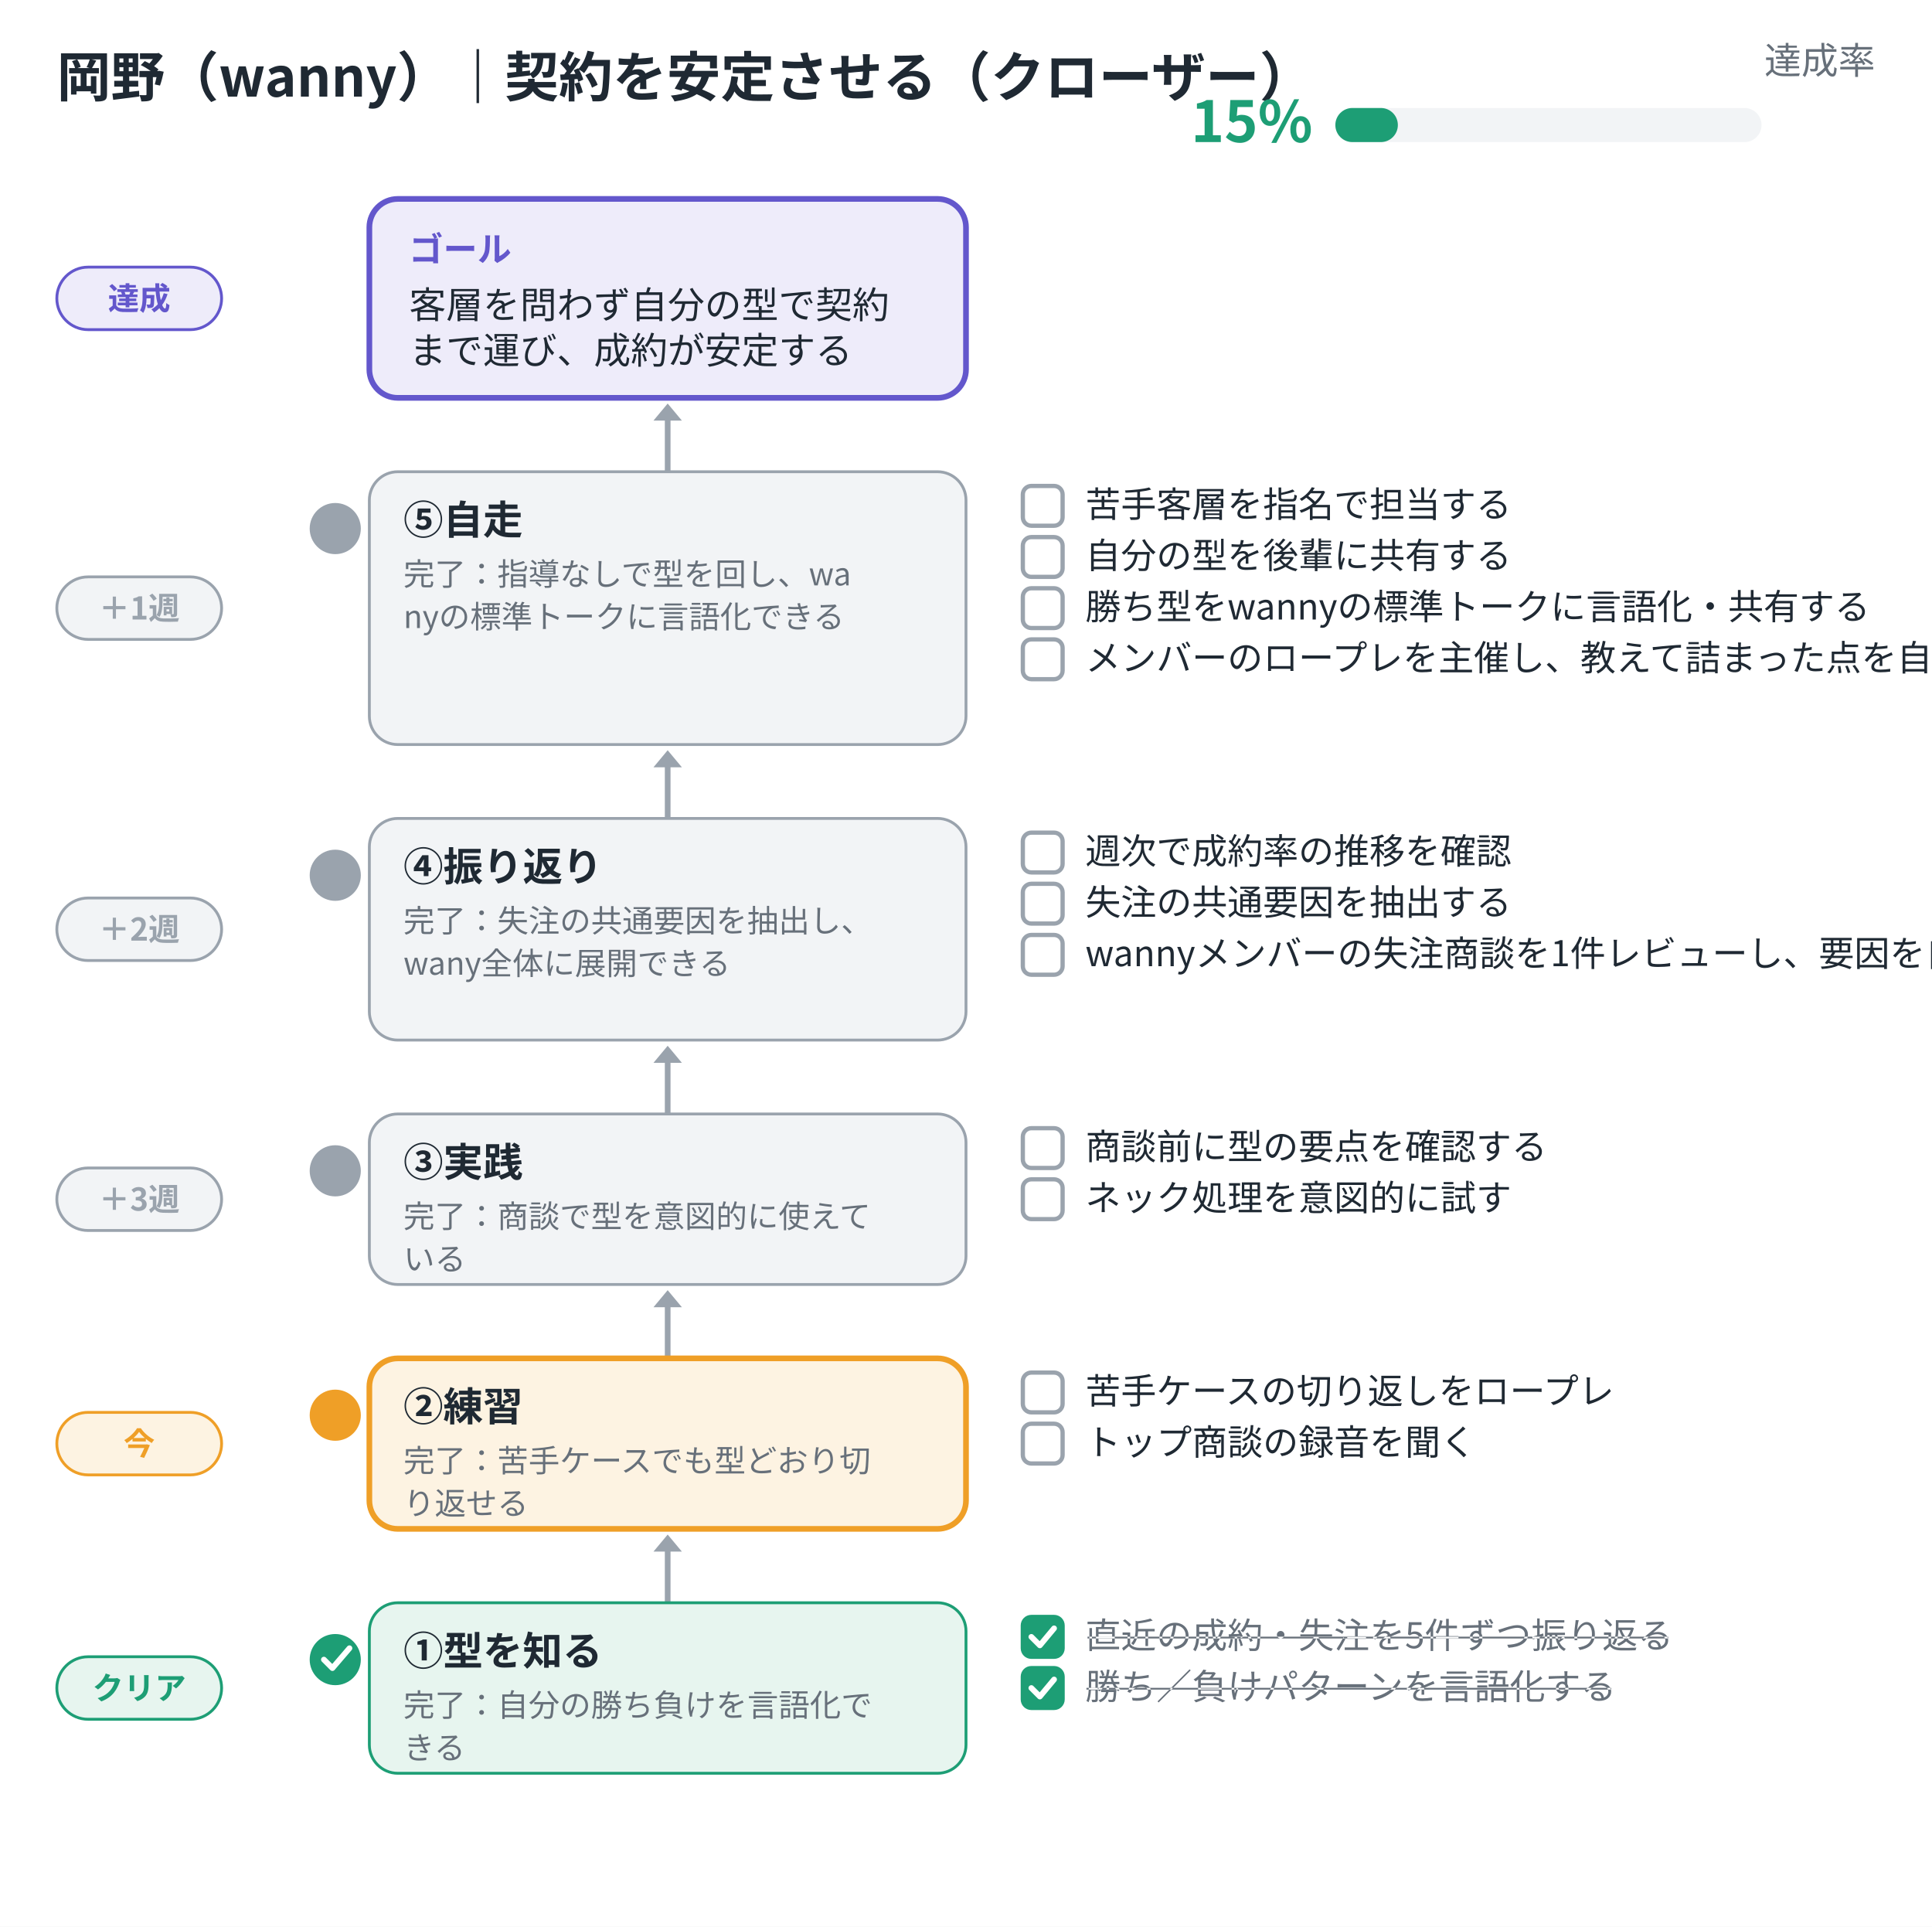
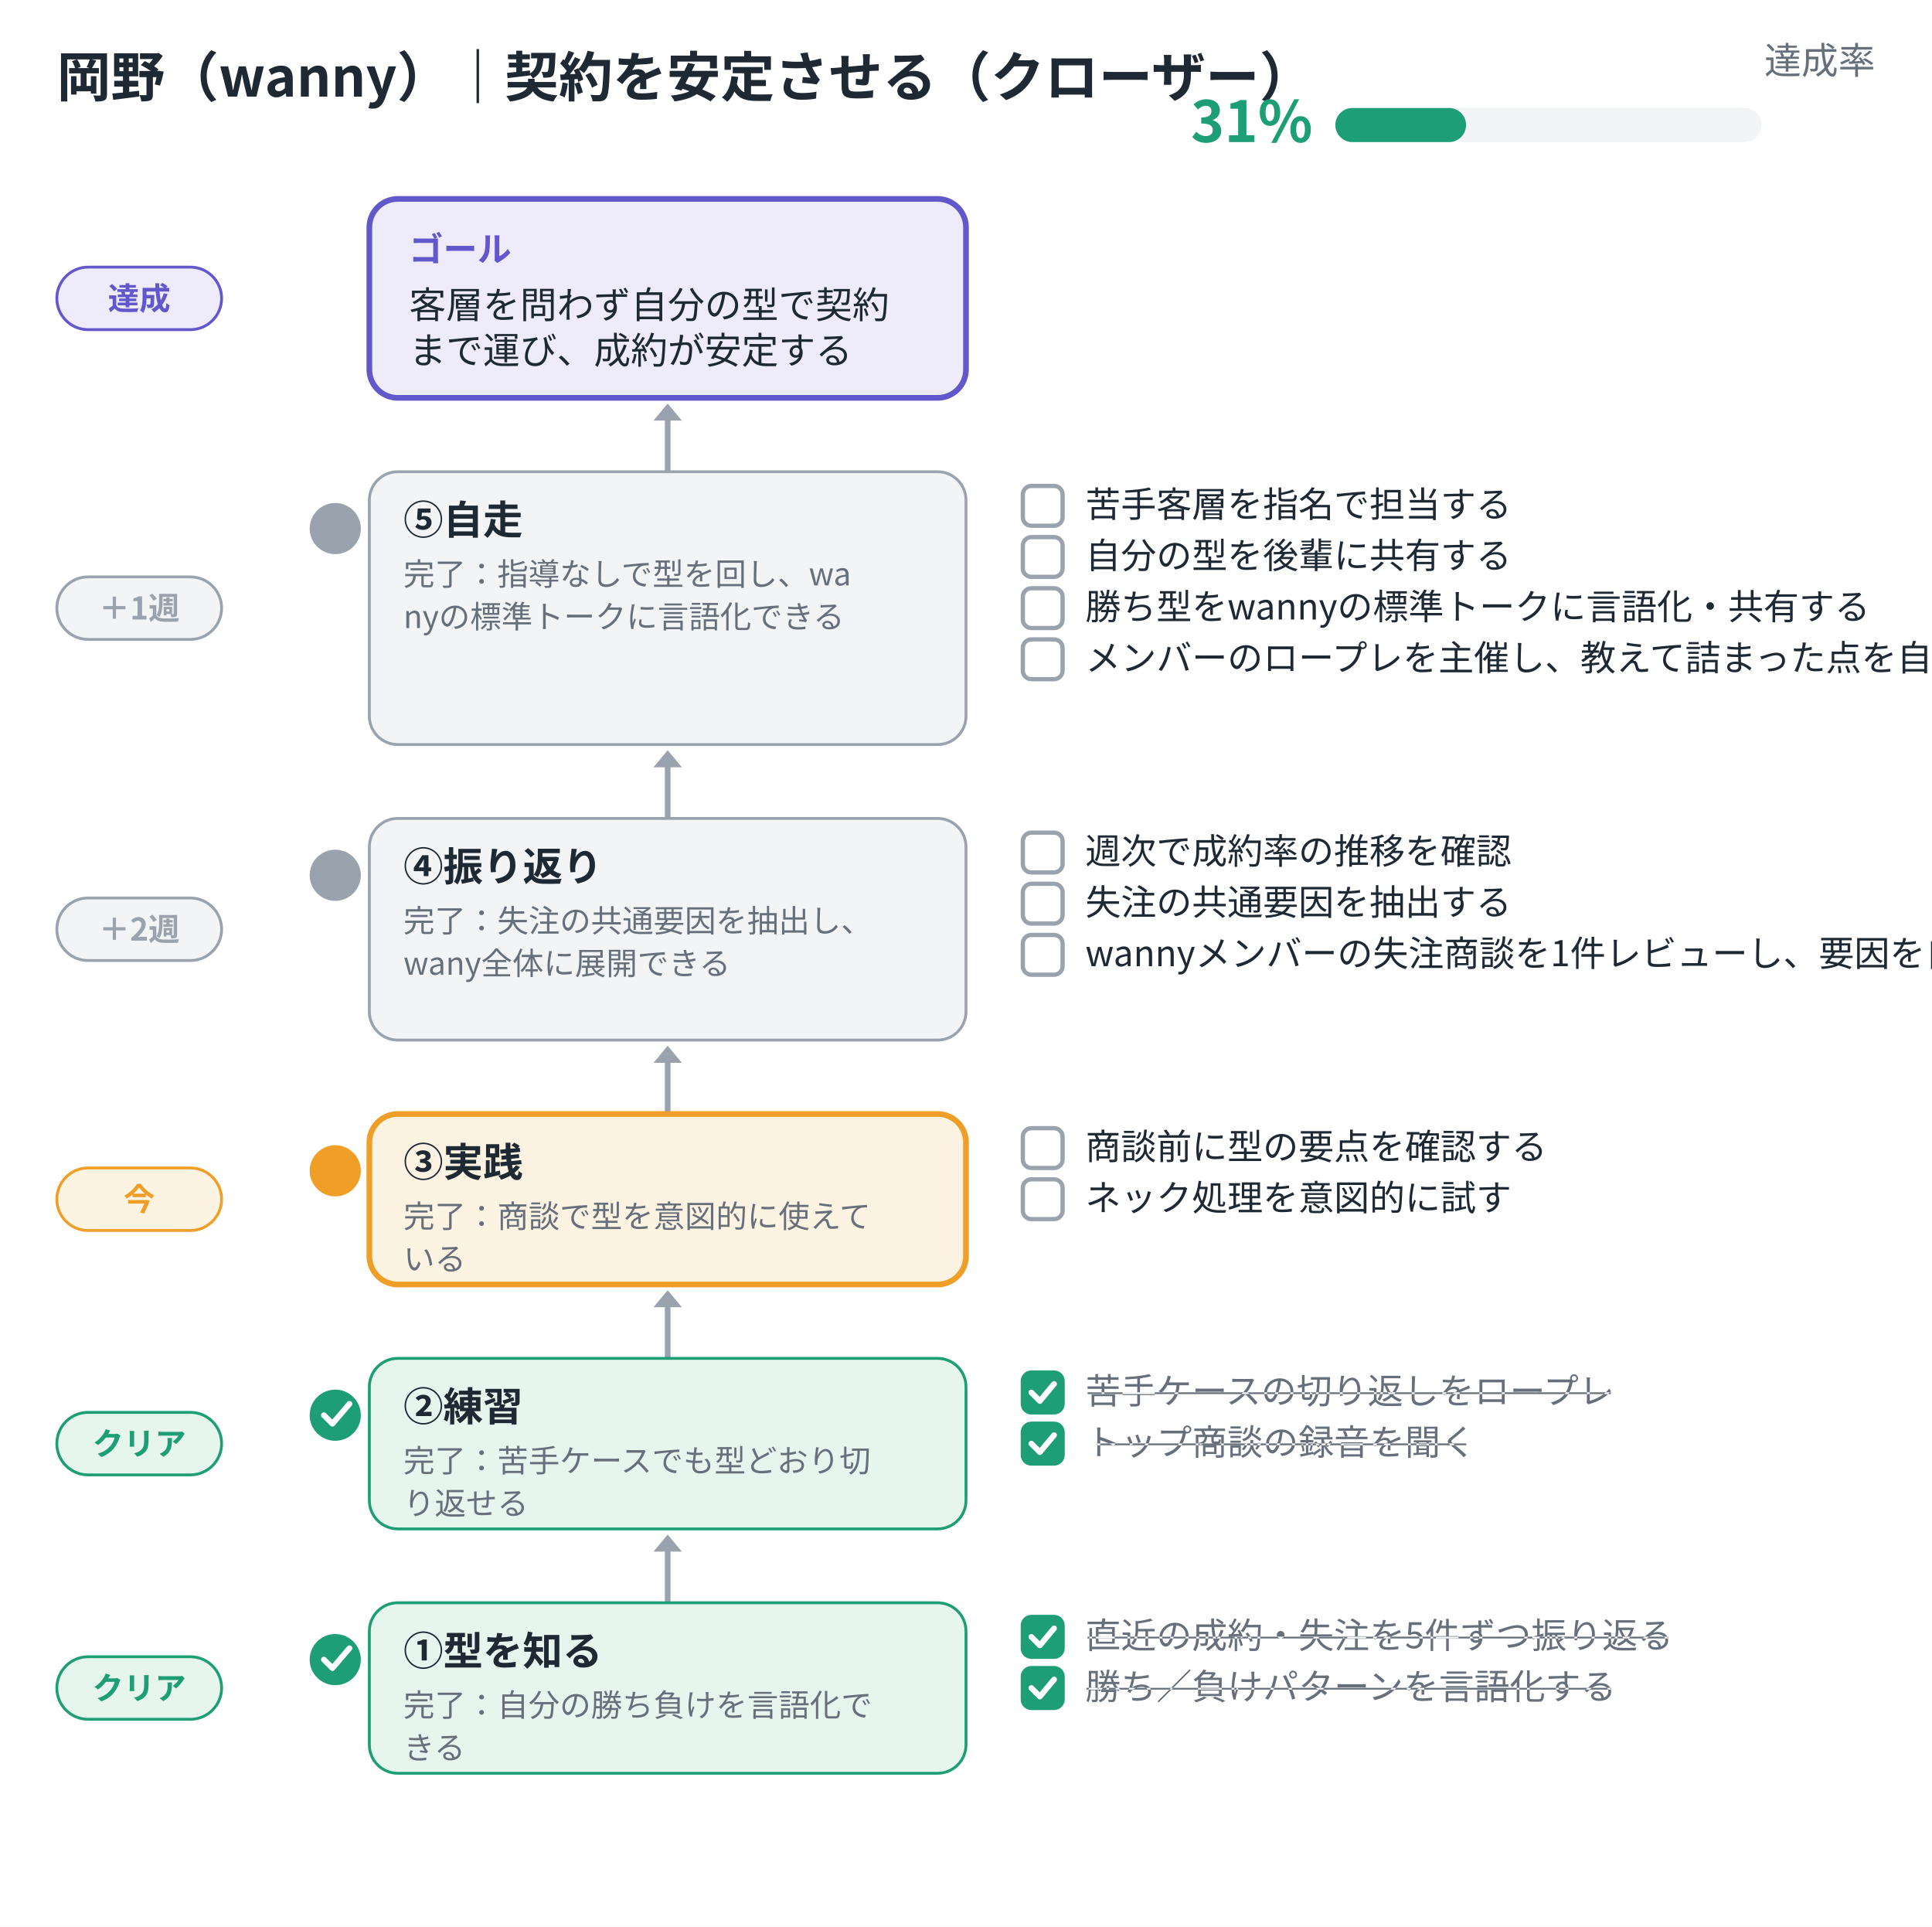
<svg xmlns="http://www.w3.org/2000/svg" viewBox="0 0 680 678" font-family="Hiragino Sans, 'Noto Sans CJK JP', 'Yu Gothic', sans-serif" width="680" height="678">
  <rect x="0" y="0" width="680" height="678" fill="#FFFFFF" />
  <text x="20" y="34" font-size="19" font-weight="700" fill="#1F2933">岡野（wanny）｜契約を安定させる（クローザー）</text>
  <text x="660" y="26" text-anchor="end" font-size="13" fill="#67707A">達成率</text>
-   <text x="462" y="50" text-anchor="end" font-size="20" font-weight="700" fill="#1D9E75">15%</text>
+   <text x="462" y="50" text-anchor="end" font-size="20" font-weight="700" fill="#1D9E75">31%</text>
  <rect x="470" y="38" width="150" height="12" rx="6" fill="#F2F4F6" />
-   <rect x="470" y="38" width="22" height="12" rx="6" fill="#1D9E75" />
+   <rect x="470" y="38" width="46" height="12" rx="6" fill="#1D9E75" />
  <rect x="130" y="70" width="210" height="70" rx="10" fill="#EEECFA" stroke="#6357CC" stroke-width="2" />
  <text x="144" y="92" font-size="12" font-weight="700" fill="#6357CC">ゴール</text>
  <text x="144" y="112" font-size="13" fill="#1F2933">客層を問わず自分の型で契約</text>
  <text x="144" y="128" font-size="13" fill="#1F2933">まで運び、成約が安定する</text>
  <rect x="20" y="94.0" width="58" height="22" rx="11" fill="#EEECFA" stroke="#6357CC" stroke-width="1" />
  <text x="49.0" y="109.0" text-anchor="middle" font-size="11" font-weight="700" fill="#6357CC">達成</text>
  <line x1="235.0" y1="166" x2="235.0" y2="146" stroke="#9AA3AD" stroke-width="2" />
  <path d="M230.0,148 L235.0,142 L240.0,148 Z" fill="#9AA3AD" />
  <rect x="130" y="166" width="210" height="96" rx="10" fill="#F2F4F6" stroke="#9AA3AD" stroke-width="1" />
  <circle cx="118" cy="186" r="9" fill="#9AA3AD" />
  <text x="142" y="188" font-size="14" font-weight="700" fill="#1F2933">⑤自走</text>
  <text x="142" y="206" font-size="11" fill="#67707A">完了：指導なしで型を回し、wa</text>
  <text x="142" y="221" font-size="11" fill="#67707A">nyの標準トークに言語化できる</text>
  <rect x="20" y="203.0" width="58" height="22" rx="11" fill="#F2F4F6" stroke="#9AA3AD" stroke-width="1" />
  <text x="49.0" y="218.0" text-anchor="middle" font-size="11" font-weight="700" fill="#9AA3AD">＋1週</text>
  <rect x="360" y="171" width="14" height="14" rx="3" fill="#fff" stroke="#9AA3AD" stroke-width="1.5" />
  <text x="382" y="182" font-size="12.5" fill="#1F2933">苦手客層を指名で担当する</text>
  <rect x="360" y="189" width="14" height="14" rx="3" fill="#fff" stroke="#9AA3AD" stroke-width="1.5" />
  <text x="382" y="200" font-size="12.5" fill="#1F2933">自分の型を後輩に共有する</text>
  <rect x="360" y="207" width="14" height="14" rx="3" fill="#fff" stroke="#9AA3AD" stroke-width="1.5" />
  <text x="382" y="218" font-size="12.5" fill="#1F2933">勝ち型をwannyの標準トークに言語化・共有する</text>
  <rect x="360" y="225" width="14" height="14" rx="3" fill="#fff" stroke="#9AA3AD" stroke-width="1.5" />
  <text x="382" y="236" font-size="12.5" fill="#1F2933">メンバーのロープレを主催し、教えて詰まった点を自分の再発見に使う</text>
  <line x1="235.0" y1="288" x2="235.0" y2="268" stroke="#9AA3AD" stroke-width="2" />
  <path d="M230.0,270 L235.0,264 L240.0,270 Z" fill="#9AA3AD" />
  <rect x="130" y="288" width="210" height="78" rx="10" fill="#F2F4F6" stroke="#9AA3AD" stroke-width="1" />
  <circle cx="118" cy="308" r="9" fill="#9AA3AD" />
  <text x="142" y="310" font-size="14" font-weight="700" fill="#1F2933">④振り返り</text>
  <text x="142" y="328" font-size="11" fill="#67707A">完了：失注の共通要因を抽出し、</text>
  <text x="142" y="343" font-size="11" fill="#67707A">wany全体に展開できる</text>
  <rect x="20" y="316.0" width="58" height="22" rx="11" fill="#F2F4F6" stroke="#9AA3AD" stroke-width="1" />
  <text x="49.0" y="331.0" text-anchor="middle" font-size="11" font-weight="700" fill="#9AA3AD">＋2週</text>
  <rect x="360" y="293" width="14" height="14" rx="3" fill="#fff" stroke="#9AA3AD" stroke-width="1.5" />
  <text x="382" y="304" font-size="12.5" fill="#1F2933">週次で成約率の推移を確認</text>
  <rect x="360" y="311" width="14" height="14" rx="3" fill="#fff" stroke="#9AA3AD" stroke-width="1.5" />
  <text x="382" y="322" font-size="12.5" fill="#1F2933">失注の共通要因を抽出する</text>
  <rect x="360" y="329" width="14" height="14" rx="3" fill="#fff" stroke="#9AA3AD" stroke-width="1.5" />
  <text x="382" y="340" font-size="12.5" fill="#1F2933">wannyメンバーの失注商談を1件レビューし、要因を自分の型と照合</text>
  <line x1="235.0" y1="392" x2="235.0" y2="372" stroke="#9AA3AD" stroke-width="2" />
  <path d="M230.0,374 L235.0,368 L240.0,374 Z" fill="#9AA3AD" />
-   <rect x="130" y="392" width="210" height="60" rx="10" fill="#F2F4F6" stroke="#9AA3AD" stroke-width="1" />
-   <circle cx="118" cy="412" r="9" fill="#9AA3AD" />
+   <rect x="130" y="392" width="210" height="60" rx="10" fill="#FDF3E2" stroke="#EF9F27" stroke-width="2" />
+   <circle cx="118" cy="412" r="9" fill="#EF9F27" />
  <text x="142" y="414" font-size="14" font-weight="700" fill="#1F2933">③実践</text>
  <text x="142" y="432" font-size="11" fill="#67707A">完了：商談で型を意図的に使えて</text>
  <text x="142" y="447" font-size="11" fill="#67707A">いる</text>
-   <rect x="20" y="411.0" width="58" height="22" rx="11" fill="#F2F4F6" stroke="#9AA3AD" stroke-width="1" />
-   <text x="49.0" y="426.0" text-anchor="middle" font-size="11" font-weight="700" fill="#9AA3AD">＋3週</text>
+   <rect x="20" y="411.0" width="58" height="22" rx="11" fill="#FDF3E2" stroke="#EF9F27" stroke-width="1" />
+   <text x="49.0" y="426.0" text-anchor="middle" font-size="11" font-weight="700" fill="#EF9F27">今</text>
  <rect x="360" y="397" width="14" height="14" rx="3" fill="#fff" stroke="#9AA3AD" stroke-width="1.5" />
  <text x="382" y="408" font-size="12.5" fill="#1F2933">商談前に型の要点を確認する</text>
  <rect x="360" y="415" width="14" height="14" rx="3" fill="#fff" stroke="#9AA3AD" stroke-width="1.5" />
  <text x="382" y="426" font-size="12.5" fill="#1F2933">ネック処理を意図的に試す</text>
  <line x1="235.0" y1="478" x2="235.0" y2="458" stroke="#9AA3AD" stroke-width="2" />
  <path d="M230.0,460 L235.0,454 L240.0,460 Z" fill="#9AA3AD" />
-   <rect x="130" y="478" width="210" height="60" rx="10" fill="#FDF3E2" stroke="#EF9F27" stroke-width="2" />
-   <circle cx="118" cy="498" r="9" fill="#EF9F27" />
+   <rect x="130" y="478" width="210" height="60" rx="10" fill="#E7F5EF" stroke="#1D9E75" stroke-width="1" />
+   <circle cx="118" cy="498" r="9" fill="#1D9E75" />
+   <path d="M114,498 l3,3 l6,-7" fill="none" stroke="#fff" stroke-width="2" stroke-linecap="round" stroke-linejoin="round" />
  <text x="142" y="500" font-size="14" font-weight="700" fill="#1F2933">②練習</text>
  <text x="142" y="518" font-size="11" fill="#67707A">完了：苦手ケースでも型どおり切</text>
  <text x="142" y="533" font-size="11" fill="#67707A">り返せる</text>
-   <rect x="20" y="497.0" width="58" height="22" rx="11" fill="#FDF3E2" stroke="#EF9F27" stroke-width="1" />
-   <text x="49.0" y="512.0" text-anchor="middle" font-size="11" font-weight="700" fill="#EF9F27">今</text>
-   <rect x="360" y="483" width="14" height="14" rx="3" fill="#fff" stroke="#9AA3AD" stroke-width="1.5" />
-   <text x="382" y="494" font-size="12.5" fill="#1F2933">苦手ケースの切り返しをロープレ</text>
-   <rect x="360" y="501" width="14" height="14" rx="3" fill="#fff" stroke="#9AA3AD" stroke-width="1.5" />
-   <text x="382" y="512" font-size="12.5" fill="#1F2933">トップ商談の録音を聞く</text>
+   <rect x="20" y="497.0" width="58" height="22" rx="11" fill="#E7F5EF" stroke="#1D9E75" stroke-width="1" />
+   <text x="49.0" y="512.0" text-anchor="middle" font-size="11" font-weight="700" fill="#1D9E75">クリア</text>
+   <rect x="360" y="483" width="14" height="14" rx="3" fill="#1D9E75" stroke="#1D9E75" stroke-width="1.5" />
+   <path d="M363,490 l3,3 l5,-6" fill="none" stroke="#fff" stroke-width="2" stroke-linecap="round" stroke-linejoin="round" />
+   <text x="382" y="494" font-size="12.5" fill="#67707A" text-decoration="line-through">苦手ケースの切り返しをロープレ</text>
+   <rect x="360" y="501" width="14" height="14" rx="3" fill="#1D9E75" stroke="#1D9E75" stroke-width="1.5" />
+   <path d="M363,508 l3,3 l5,-6" fill="none" stroke="#fff" stroke-width="2" stroke-linecap="round" stroke-linejoin="round" />
+   <text x="382" y="512" font-size="12.5" fill="#67707A" text-decoration="line-through">トップ商談の録音を聞く</text>
  <line x1="235.0" y1="564" x2="235.0" y2="544" stroke="#9AA3AD" stroke-width="2" />
  <path d="M230.0,546 L235.0,540 L240.0,546 Z" fill="#9AA3AD" />
  <rect x="130" y="564" width="210" height="60" rx="10" fill="#E7F5EF" stroke="#1D9E75" stroke-width="1" />
  <circle cx="118" cy="584" r="9" fill="#1D9E75" />
  <path d="M114,584 l3,3 l6,-7" fill="none" stroke="#fff" stroke-width="2" stroke-linecap="round" stroke-linejoin="round" />
  <text x="142" y="586" font-size="14" font-weight="700" fill="#1F2933">①型を知る</text>
  <text x="142" y="604" font-size="11" fill="#67707A">完了：自分の勝ち負けを言語化で</text>
  <text x="142" y="619" font-size="11" fill="#67707A">きる</text>
  <rect x="20" y="583.0" width="58" height="22" rx="11" fill="#E7F5EF" stroke="#1D9E75" stroke-width="1" />
  <text x="49.0" y="598.0" text-anchor="middle" font-size="11" font-weight="700" fill="#1D9E75">クリア</text>
  <rect x="360" y="569" width="14" height="14" rx="3" fill="#1D9E75" stroke="#1D9E75" stroke-width="1.5" />
  <path d="M363,576 l3,3 l5,-6" fill="none" stroke="#fff" stroke-width="2" stroke-linecap="round" stroke-linejoin="round" />
  <text x="382" y="580" font-size="12.5" fill="#67707A" text-decoration="line-through">直近の成約・失注を5件ずつ振り返る</text>
  <rect x="360" y="587" width="14" height="14" rx="3" fill="#1D9E75" stroke="#1D9E75" stroke-width="1.5" />
  <path d="M363,594 l3,3 l5,-6" fill="none" stroke="#fff" stroke-width="2" stroke-linecap="round" stroke-linejoin="round" />
  <text x="382" y="598" font-size="12.5" fill="#67707A" text-decoration="line-through">勝ち／負けパターンを言語化する</text>
</svg>
